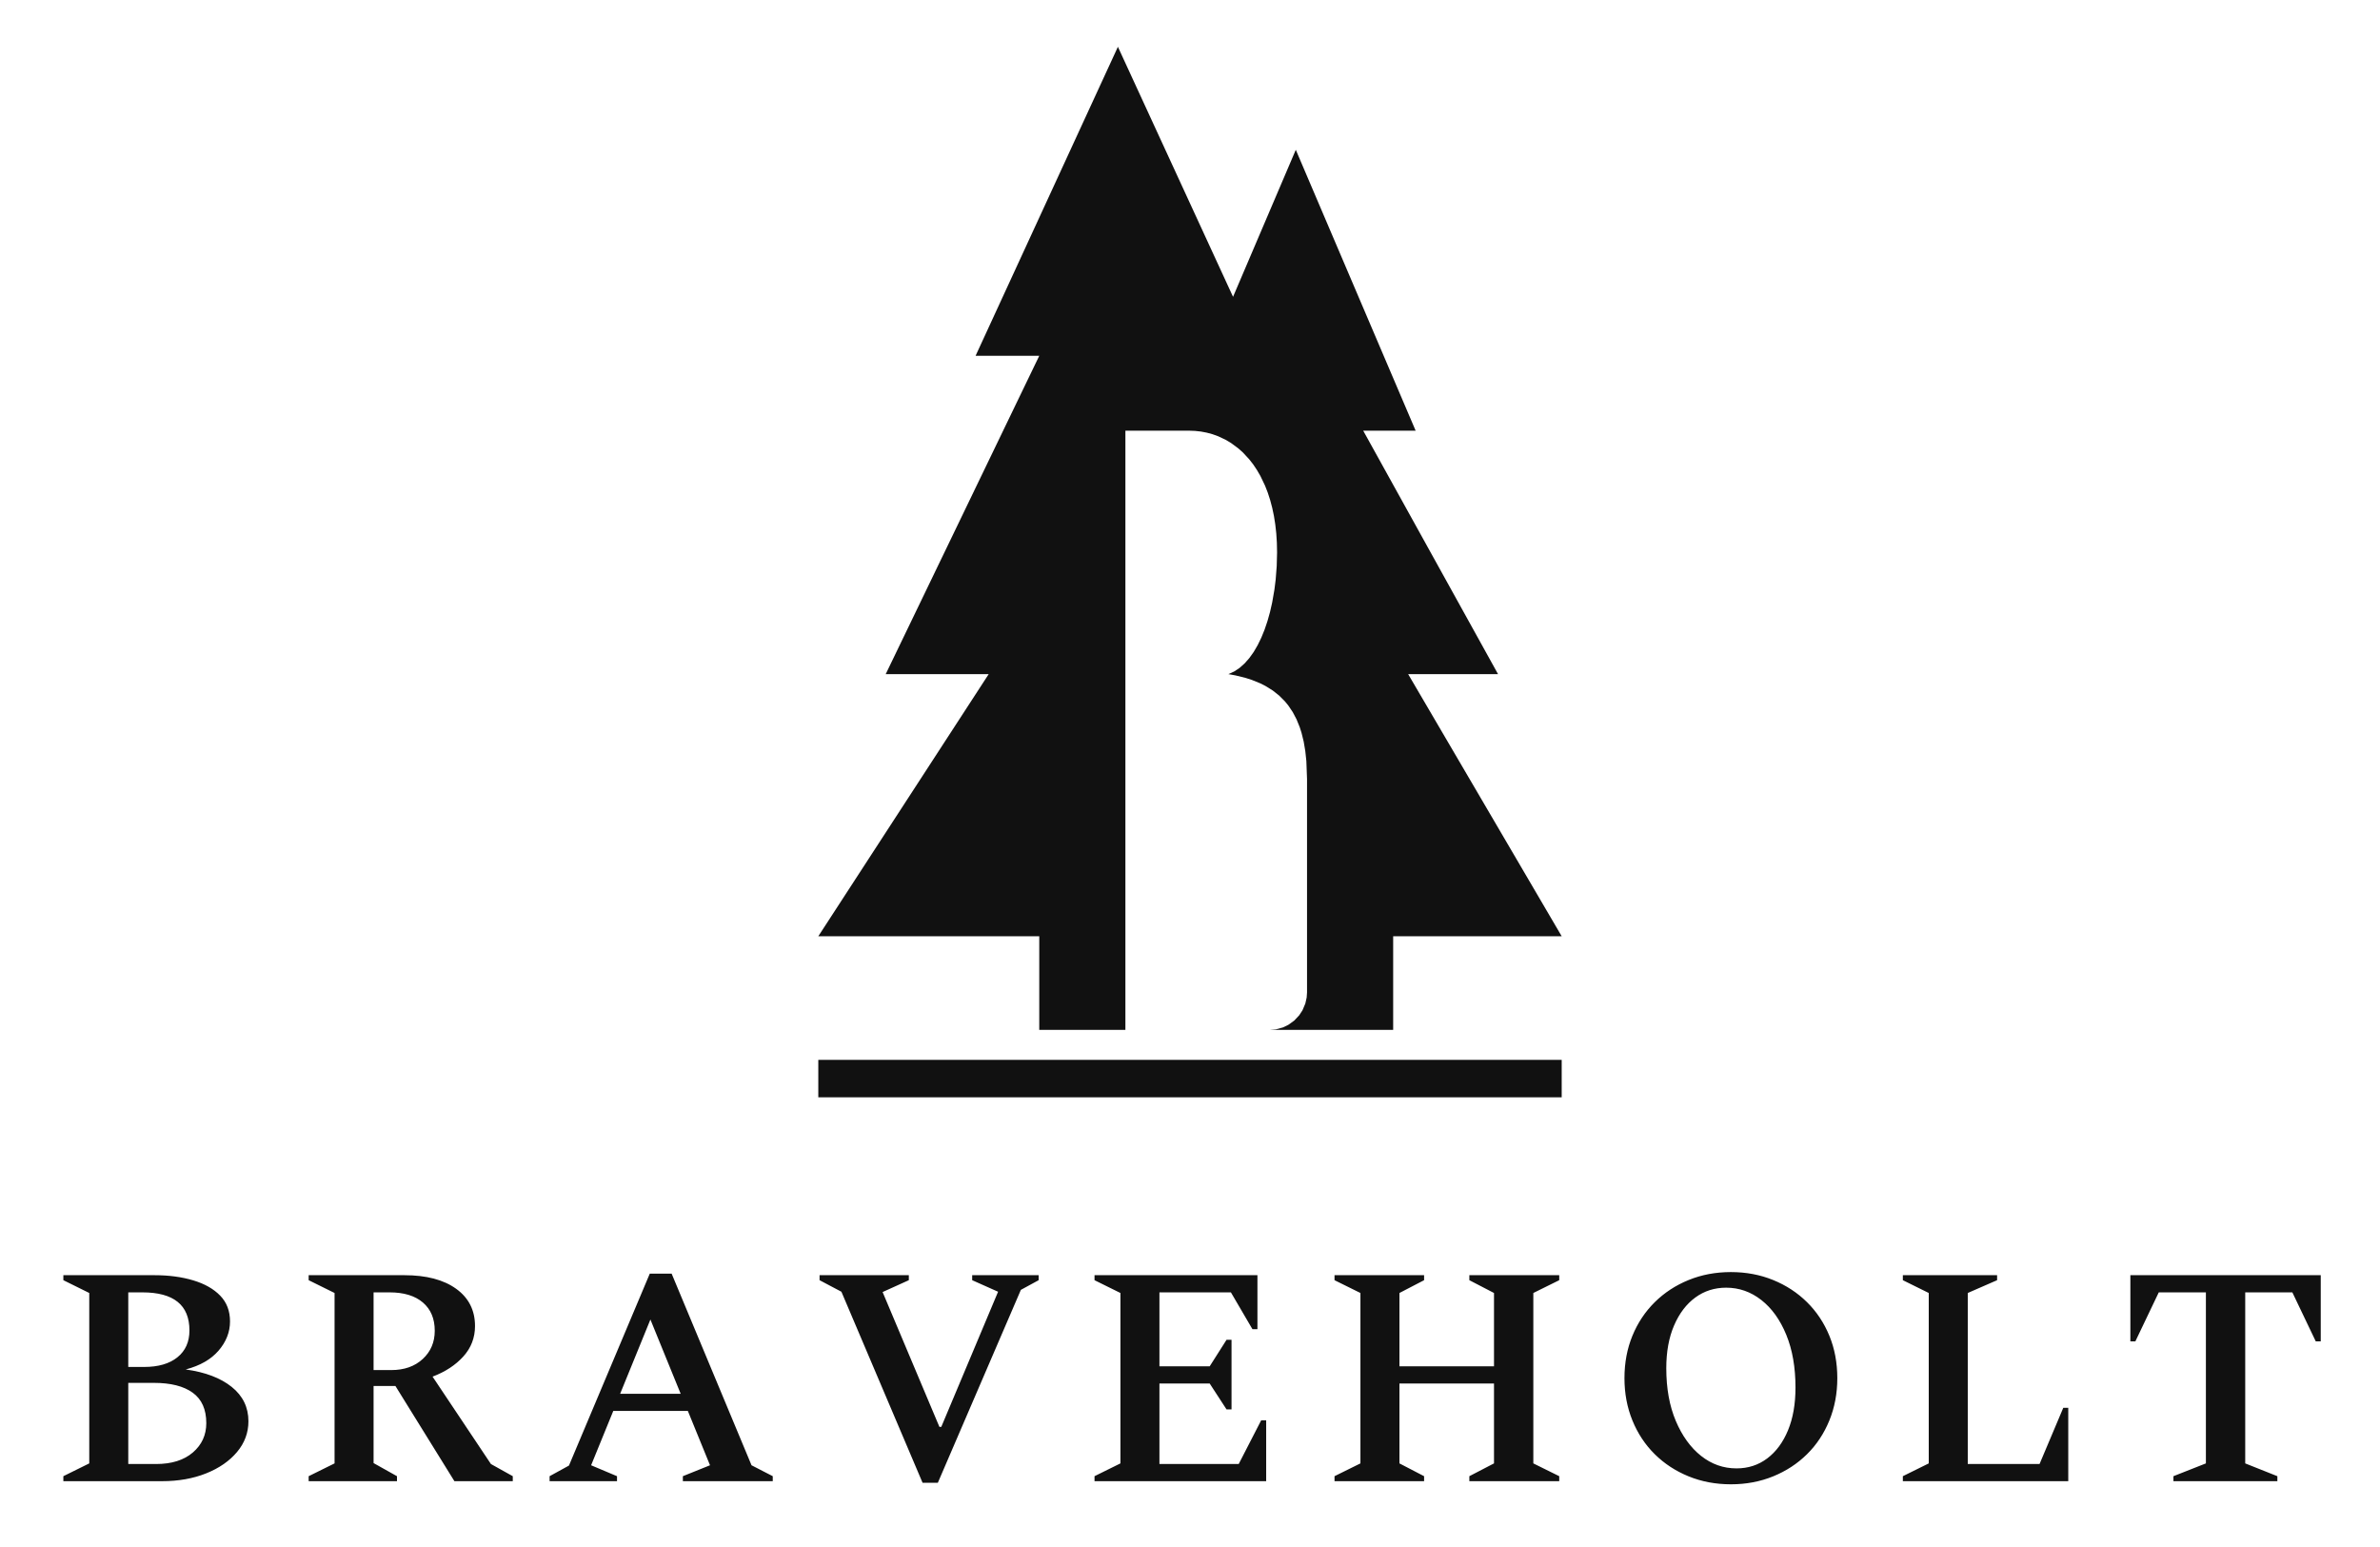
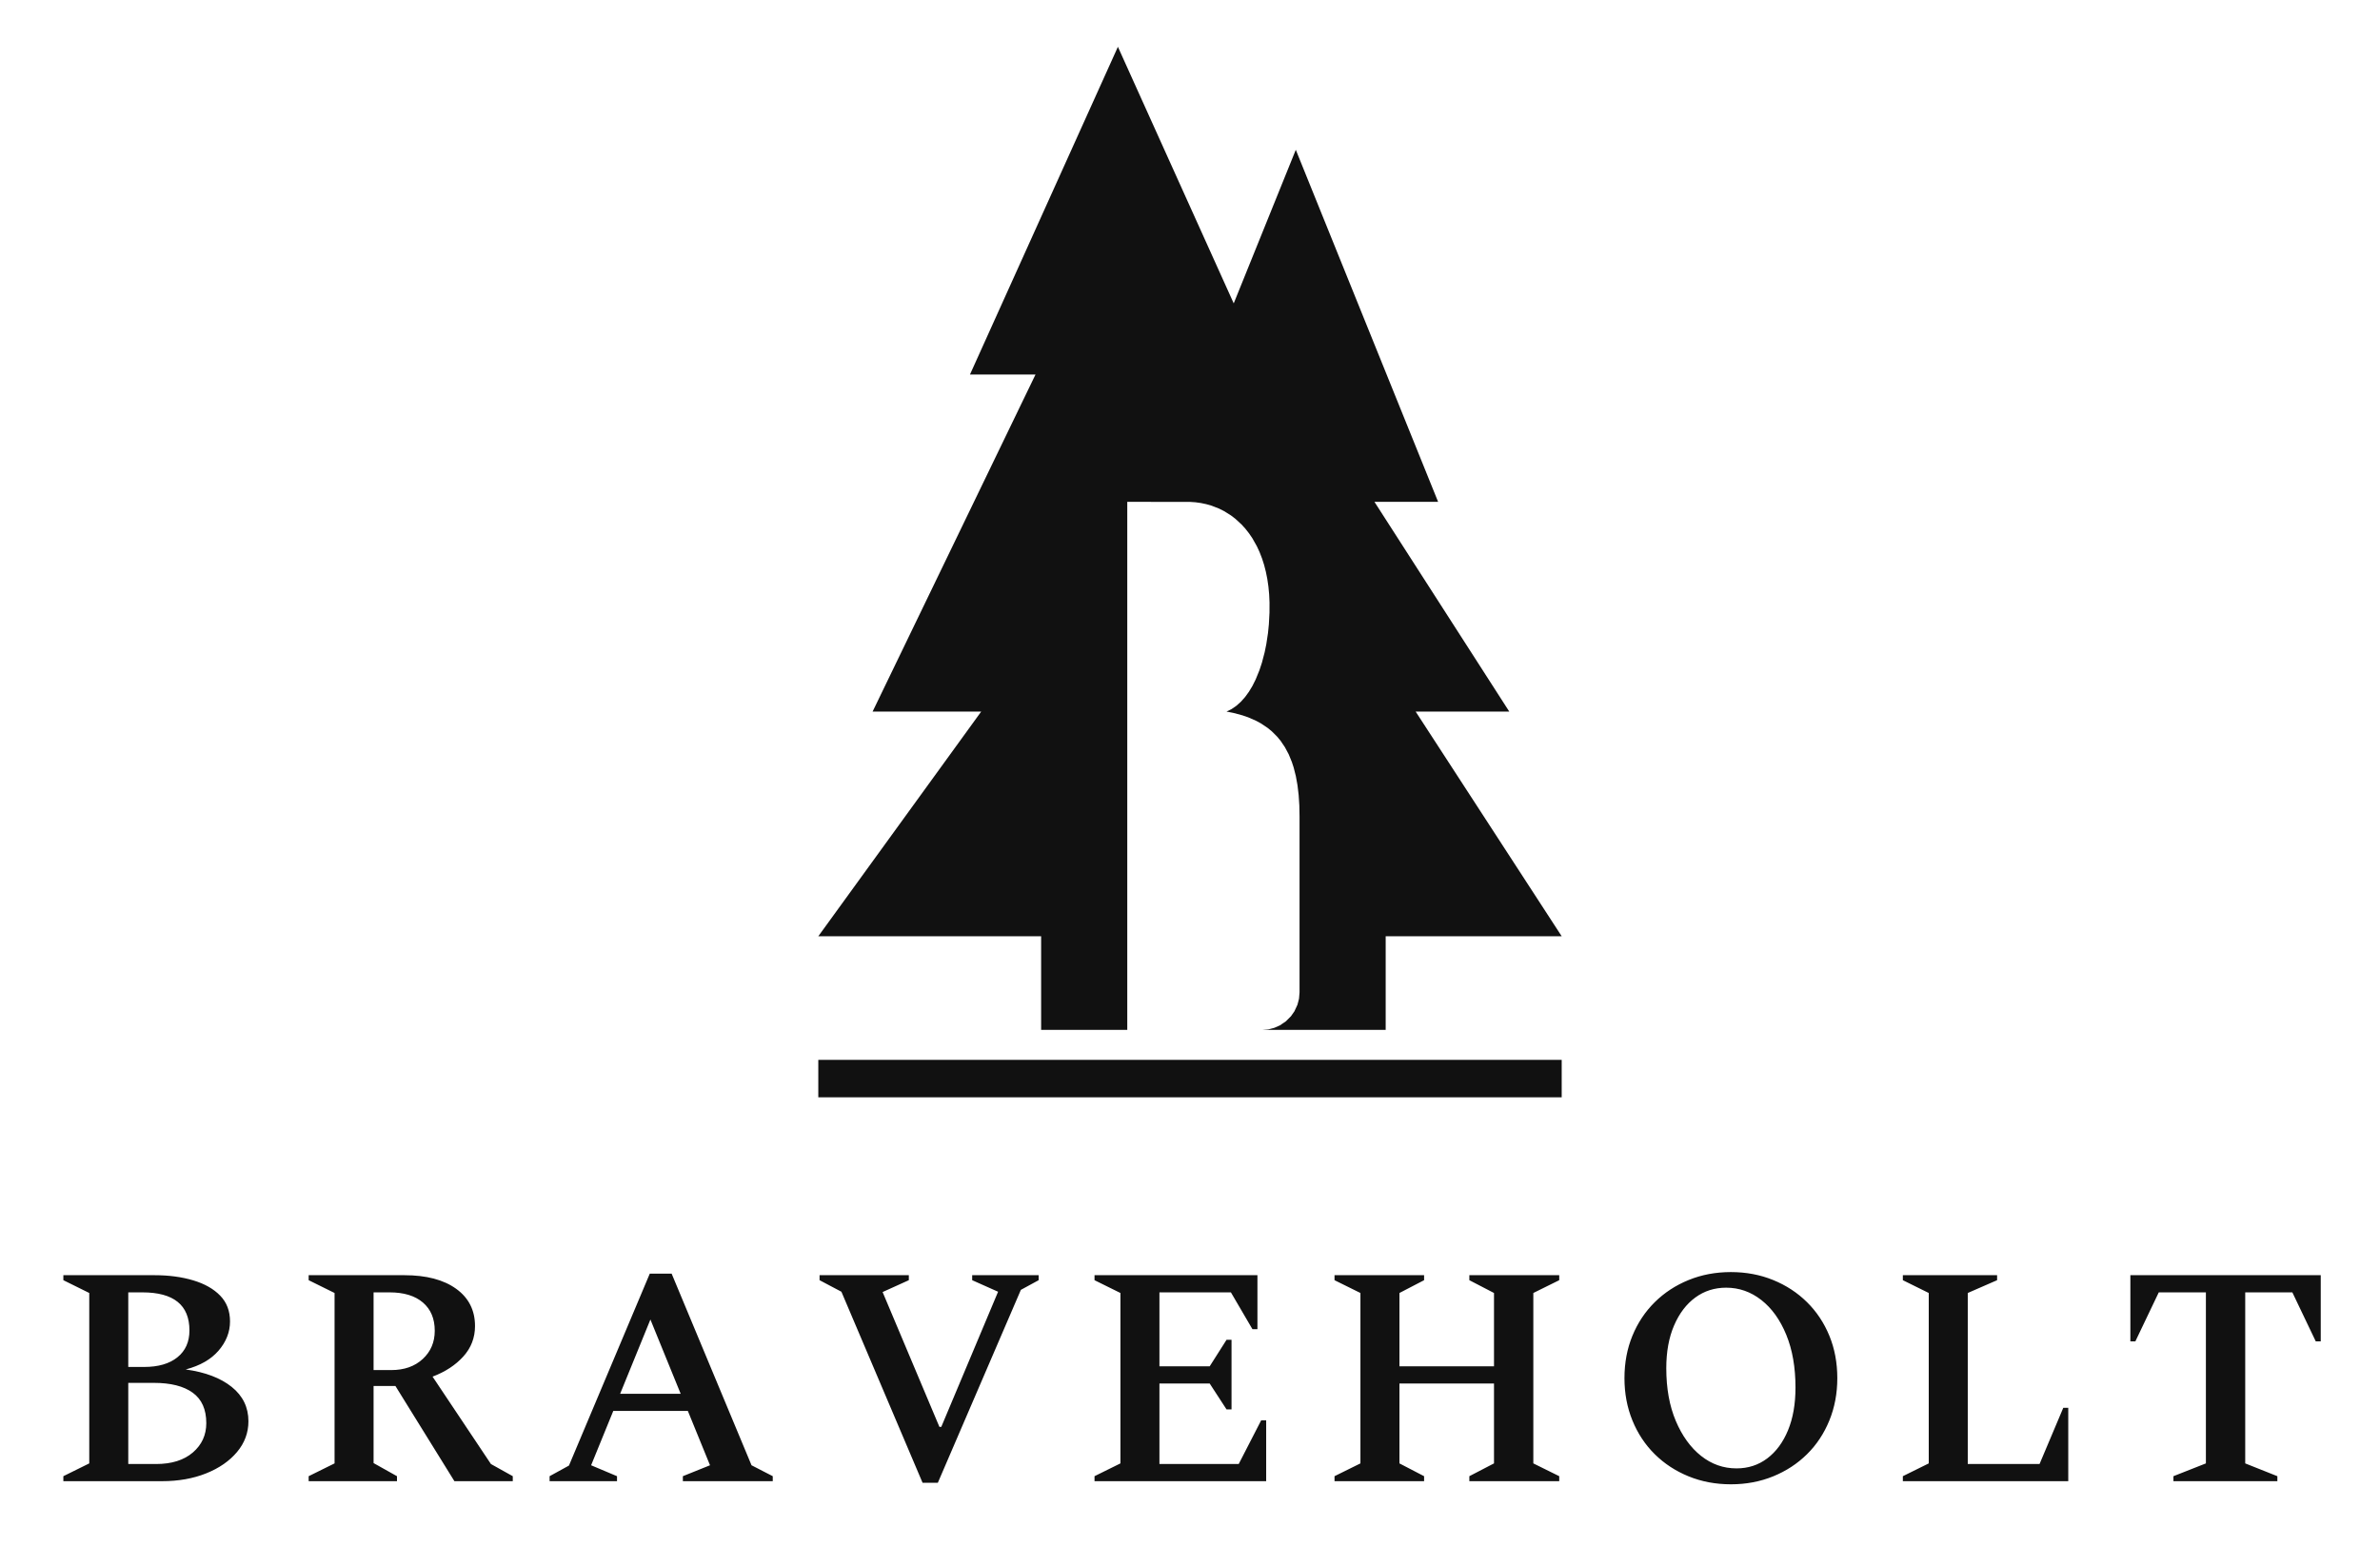
<svg xmlns="http://www.w3.org/2000/svg" viewBox="-32.200 1 127.100 82.600" role="img" aria-label="Braveholt">
-   <path fill="#111111" fill-rule="evenodd" d="M15.100 37.000 L20.600 37.000 L11.500 51.000 L23.300 51.000 L23.300 56.000 L27.900 56.000 L27.900 24.000 L31.302 24.000 L31.623 24.012 L31.939 24.047 L32.248 24.106 L32.550 24.188 L32.844 24.293 L33.269 24.494 L33.540 24.657 L33.927 24.943 L34.172 25.161 L34.515 25.531 L34.728 25.805 L34.926 26.102 L35.110 26.419 L35.358 26.937 L35.503 27.309 L35.630 27.702 L35.740 28.116 L35.832 28.551 L35.904 29.008 L35.957 29.484 L35.989 29.982 L36.000 30.500 L35.981 31.231 L35.925 31.955 L35.858 32.490 L35.737 33.183 L35.623 33.684 L35.488 34.165 L35.334 34.622 L35.159 35.052 L34.965 35.451 L34.752 35.816 L34.519 36.142 L34.267 36.428 L33.997 36.668 L33.708 36.860 L33.400 37.000 L33.783 37.070 L34.317 37.202 L34.647 37.308 L35.105 37.494 L35.385 37.636 L35.770 37.876 L36.113 38.148 L36.416 38.452 L36.597 38.672 L36.837 39.029 L37.041 39.417 L37.211 39.837 L37.306 40.134 L37.422 40.606 L37.507 41.109 L37.564 41.642 L37.600 42.600 L37.600 54.000 L37.581 54.270 L37.509 54.593 L37.358 54.951 L37.182 55.220 L36.919 55.500 L36.607 55.726 L36.316 55.867 L35.936 55.971 L35.600 56.000 L42.200 56.000 L42.200 51.000 L51.200 51.000 L43.000 37.000 L47.800 37.000 L40.600 24.000 L43.400 24.000 L37.000 9.000 L33.649 16.851 L27.500 3.500 L19.900 20.000 L23.300 20.000Z" />
+   <path fill="#111111" fill-rule="evenodd" d="M14.400 39.000 L20.200 39.000 L11.500 51.000 L23.400 51.000 L23.400 56.000 L28.000 56.000 L28.000 27.800 L31.344 27.803 L31.643 27.823 L31.936 27.864 L32.223 27.925 L32.502 28.005 L32.907 28.163 L33.166 28.294 L33.537 28.525 L33.771 28.704 L34.102 29.008 L34.308 29.235 L34.501 29.481 L34.681 29.745 L34.924 30.177 L35.067 30.488 L35.195 30.818 L35.307 31.166 L35.401 31.532 L35.478 31.916 L35.537 32.318 L35.577 32.737 L35.597 33.175 L35.595 33.715 L35.562 34.340 L35.516 34.801 L35.425 35.402 L35.336 35.838 L35.189 36.396 L35.058 36.792 L34.856 37.287 L34.685 37.629 L34.496 37.943 L34.290 38.226 L34.067 38.476 L33.828 38.690 L33.572 38.866 L33.300 39.000 L33.656 39.070 L34.152 39.202 L34.459 39.308 L34.883 39.494 L35.144 39.636 L35.501 39.876 L35.718 40.054 L36.011 40.347 L36.187 40.560 L36.421 40.907 L36.622 41.284 L36.790 41.694 L36.885 41.984 L37.002 42.445 L37.091 42.938 L37.153 43.461 L37.189 44.015 L37.200 44.600 L37.200 54.000 L37.172 54.336 L37.089 54.655 L36.926 55.007 L36.742 55.270 L36.470 55.542 L36.151 55.758 L35.855 55.889 L35.537 55.971 L35.200 56.000 L41.800 56.000 L41.800 51.000 L51.200 51.000 L43.400 39.000 L48.400 39.000 L41.200 27.800 L44.600 27.800 L37.000 9.000 L33.685 17.201 L27.500 3.500 L19.600 21.000 L23.100 21.000Z" />
  <path fill="#111111" d="M11.5 57.6 H51.2 V59.6 H11.5Z" />
  <path fill="#111111" transform="translate(-29.700 80.100) scale(0.016667)" d="M53 0V-16L136 -57V-603L53 -644V-660H345Q414 -660 469.0 -643.5Q524 -627 555.5 -594.5Q587 -562 587 -512Q587 -461 550.5 -418.5Q514 -376 445 -358Q539 -345 592.5 -302.0Q646 -259 646 -192Q646 -137 609.5 -93.5Q573 -50 510.5 -25.0Q448 0 369 0ZM306 -605H261V-366H312Q380 -366 418.5 -397.0Q457 -428 457 -483Q457 -605 306 -605ZM343 -315H261V-55H350Q425 -55 468.0 -92.0Q511 -129 511 -186Q511 -252 467.5 -283.5Q424 -315 343 -315ZM839.0 0V-16L922.0 -57V-603L839.0 -644V-660H1146.0Q1251.0 -660 1311.5 -616.5Q1372.0 -573 1372.0 -497Q1372.0 -441 1334.5 -399.5Q1297.0 -358 1236.0 -335L1423.0 -55L1493.0 -16V0H1306.0L1117.0 -305H1047.0V-58L1122.0 -16V0ZM1098.0 -605H1047.0V-356H1104.0Q1166.0 -356 1204.5 -391.5Q1243.0 -427 1243.0 -482Q1243.0 -540 1205.0 -572.5Q1167.0 -605 1098.0 -605ZM1611.0 0V-16L1673.0 -50L1932.0 -665H2002.0L2258.0 -51L2326.0 -16V0H2038.0V-16L2125.0 -51L2054.0 -225H1815.0L1744.0 -51L1827.0 -16V0ZM1837.0 -280H2031.0L1934.0 -518ZM2806.0 5 2546.0 -607 2476.0 -644V-660H2762.0V-644L2678.0 -606L2860.0 -174H2866.0L3048.0 -607L2965.0 -644V-660H3178.0V-644L3121.0 -613L2855.0 5ZM3357.0 0V-16L3440.0 -57V-603L3357.0 -644V-660H3879.0V-487H3863.0L3794.0 -605H3565.0V-368H3726.0L3780.0 -453H3796.0V-230H3780.0L3726.0 -313H3565.0V-55H3819.0L3891.0 -195H3907.0V0ZM4126.0 0V-16L4209.0 -57V-603L4126.0 -644V-660H4413.0V-644L4334.0 -603V-368H4637.0V-603L4558.0 -644V-660H4846.0V-644L4763.0 -603V-57L4846.0 -16V0H4558.0V-16L4637.0 -57V-313H4334.0V-57L4413.0 -16V0ZM5396.0 10Q5323.0 10 5260.5 -15.5Q5198.0 -41 5152.0 -86.5Q5106.0 -132 5080.5 -194.5Q5055.0 -257 5055.0 -330Q5055.0 -404 5080.5 -466.0Q5106.0 -528 5152.0 -573.5Q5198.0 -619 5260.5 -644.5Q5323.0 -670 5396.0 -670Q5469.0 -670 5531.5 -644.5Q5594.0 -619 5640.0 -573.5Q5686.0 -528 5711.5 -466.0Q5737.0 -404 5737.0 -330Q5737.0 -257 5711.5 -194.5Q5686.0 -132 5640.0 -86.5Q5594.0 -41 5531.5 -15.5Q5469.0 10 5396.0 10ZM5414.0 -41Q5470.0 -41 5512.5 -73.0Q5555.0 -105 5579.0 -163.0Q5603.0 -221 5603.0 -300Q5603.0 -397 5573.5 -469.0Q5544.0 -541 5493.5 -580.5Q5443.0 -620 5381.0 -620Q5325.0 -620 5282.0 -588.5Q5239.0 -557 5214.0 -499.0Q5189.0 -441 5189.0 -362Q5189.0 -265 5219.5 -193.0Q5250.0 -121 5300.5 -81.0Q5351.0 -41 5414.0 -41ZM5947.0 0V-16L6030.0 -57V-603L5947.0 -644V-660H6249.0V-644L6155.0 -603V-55H6385.0L6461.0 -235H6477.0V0ZM6814.0 0V-16L6918.0 -57V-605H6767.0L6692.0 -448H6676.0V-660H7286.0V-448H7270.0L7195.0 -605H7044.0V-57L7147.0 -16V0Z" />
</svg>
